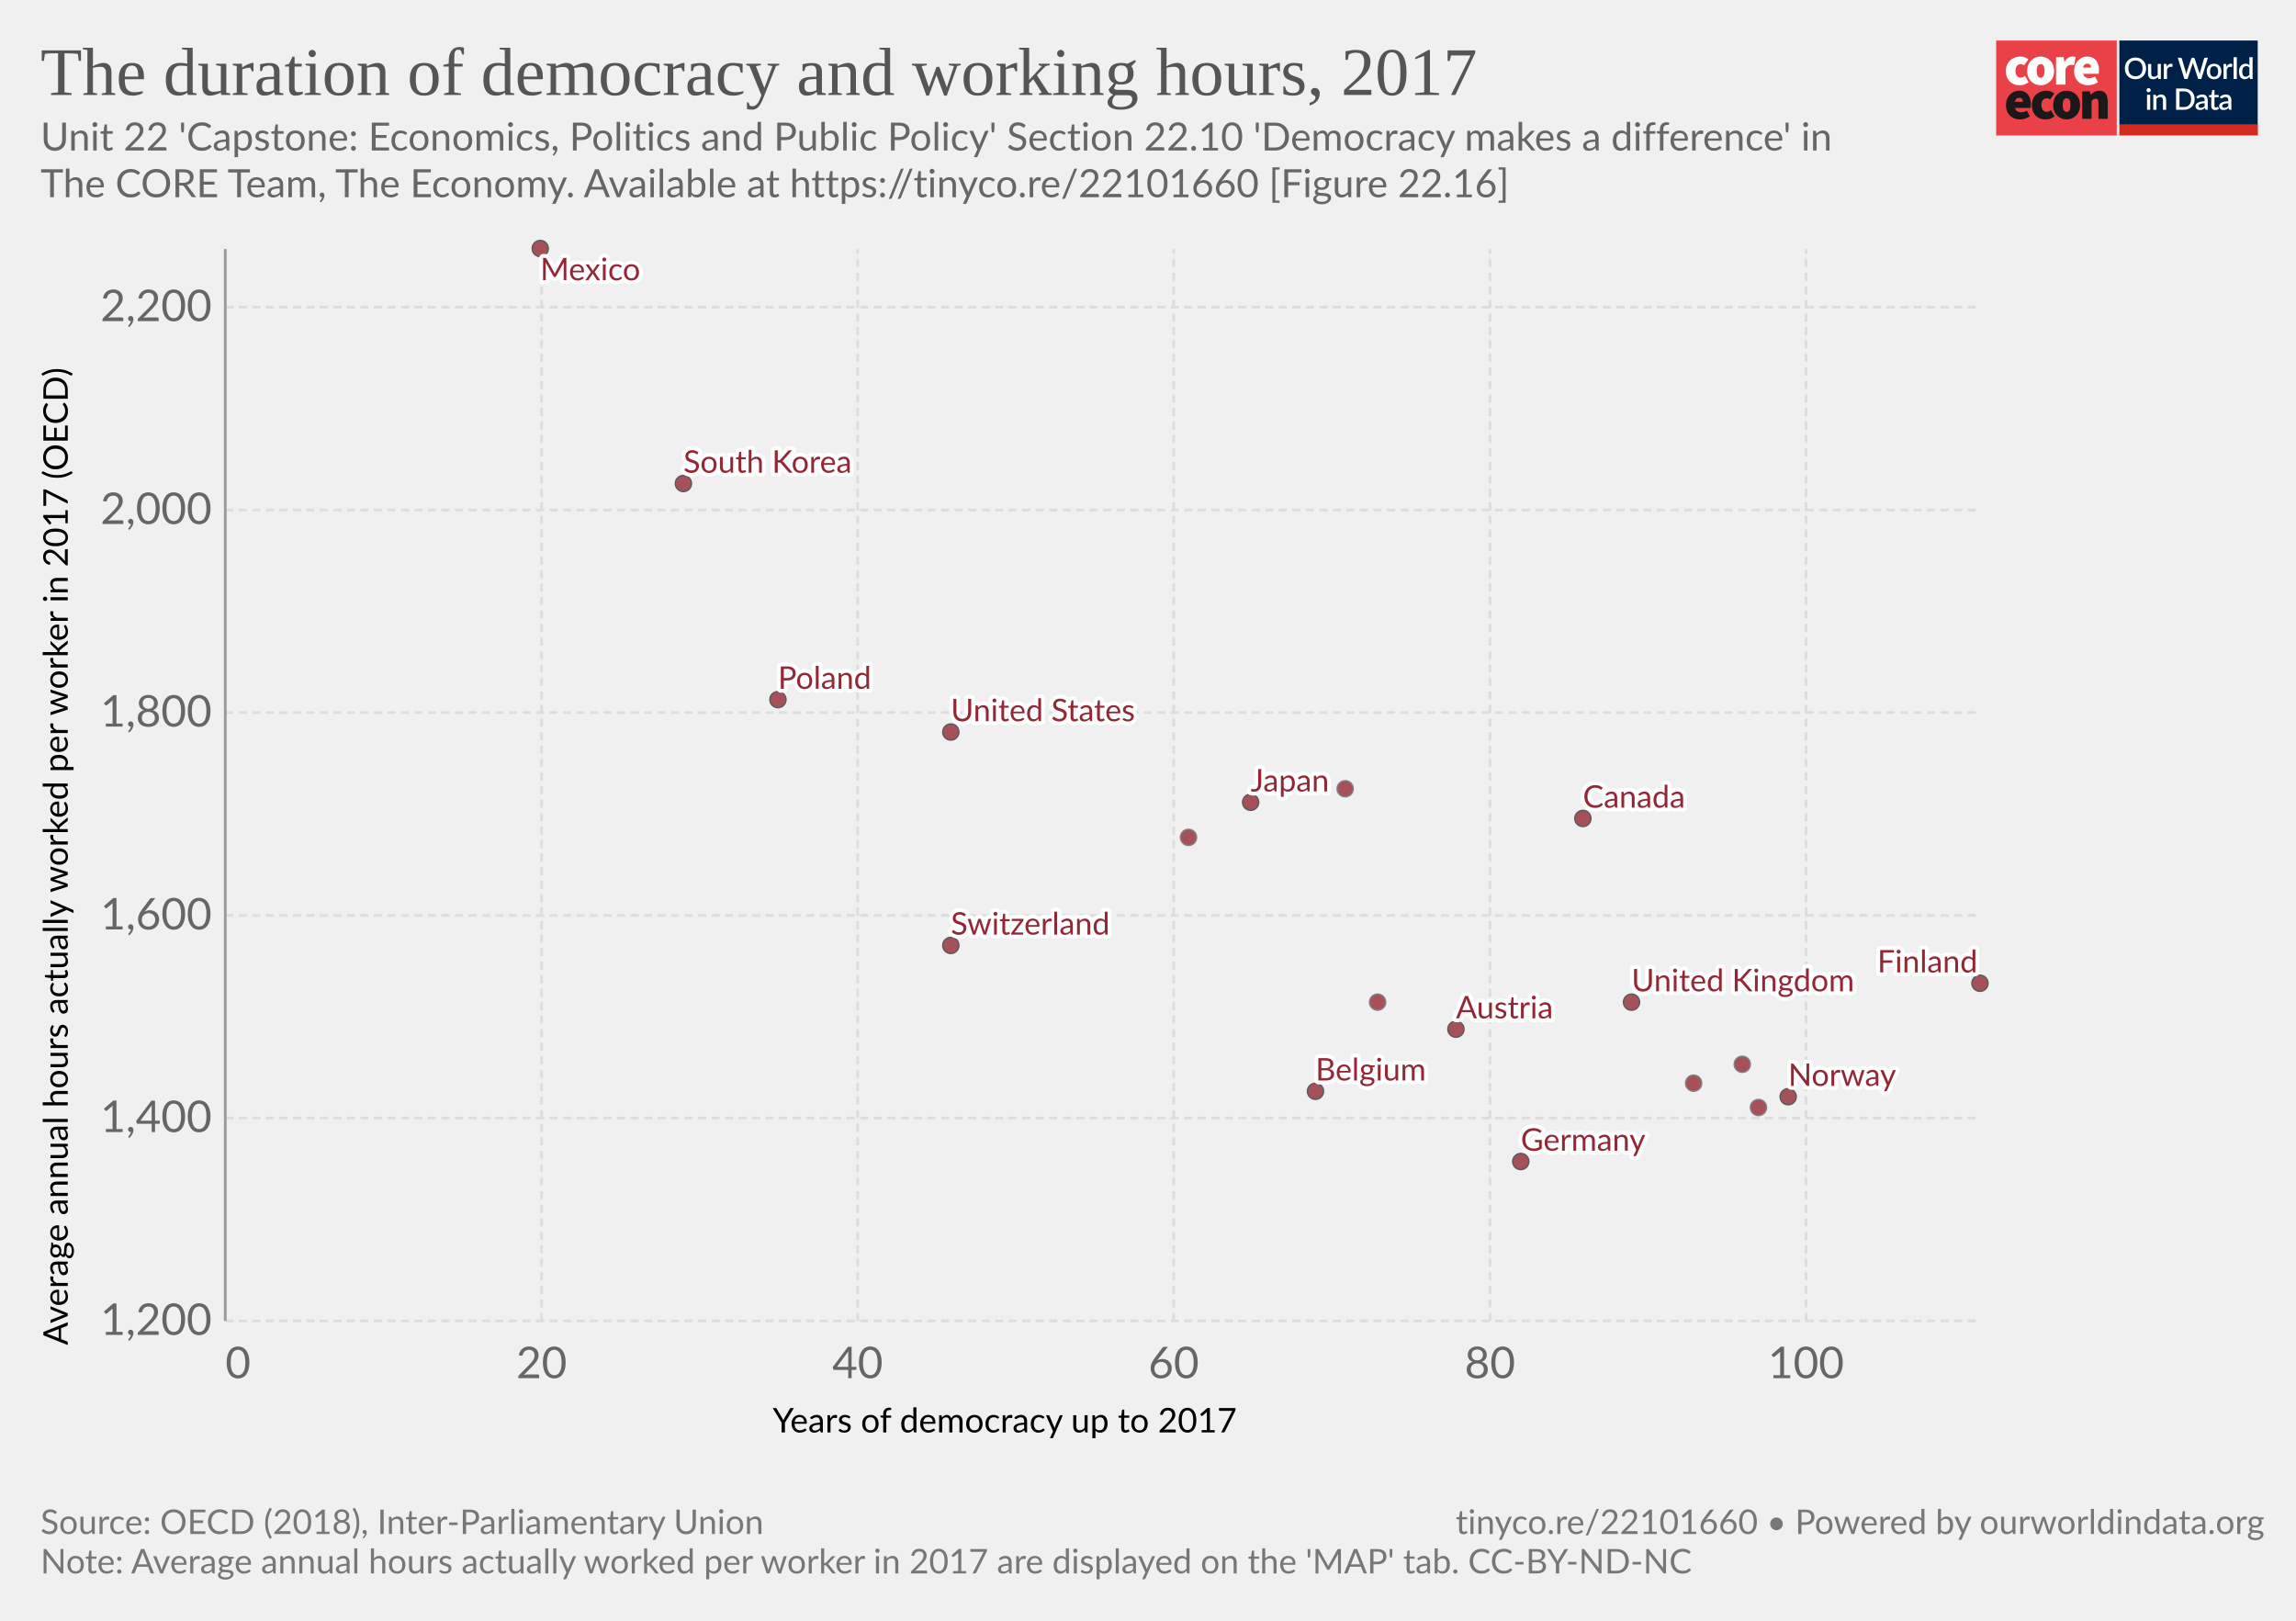
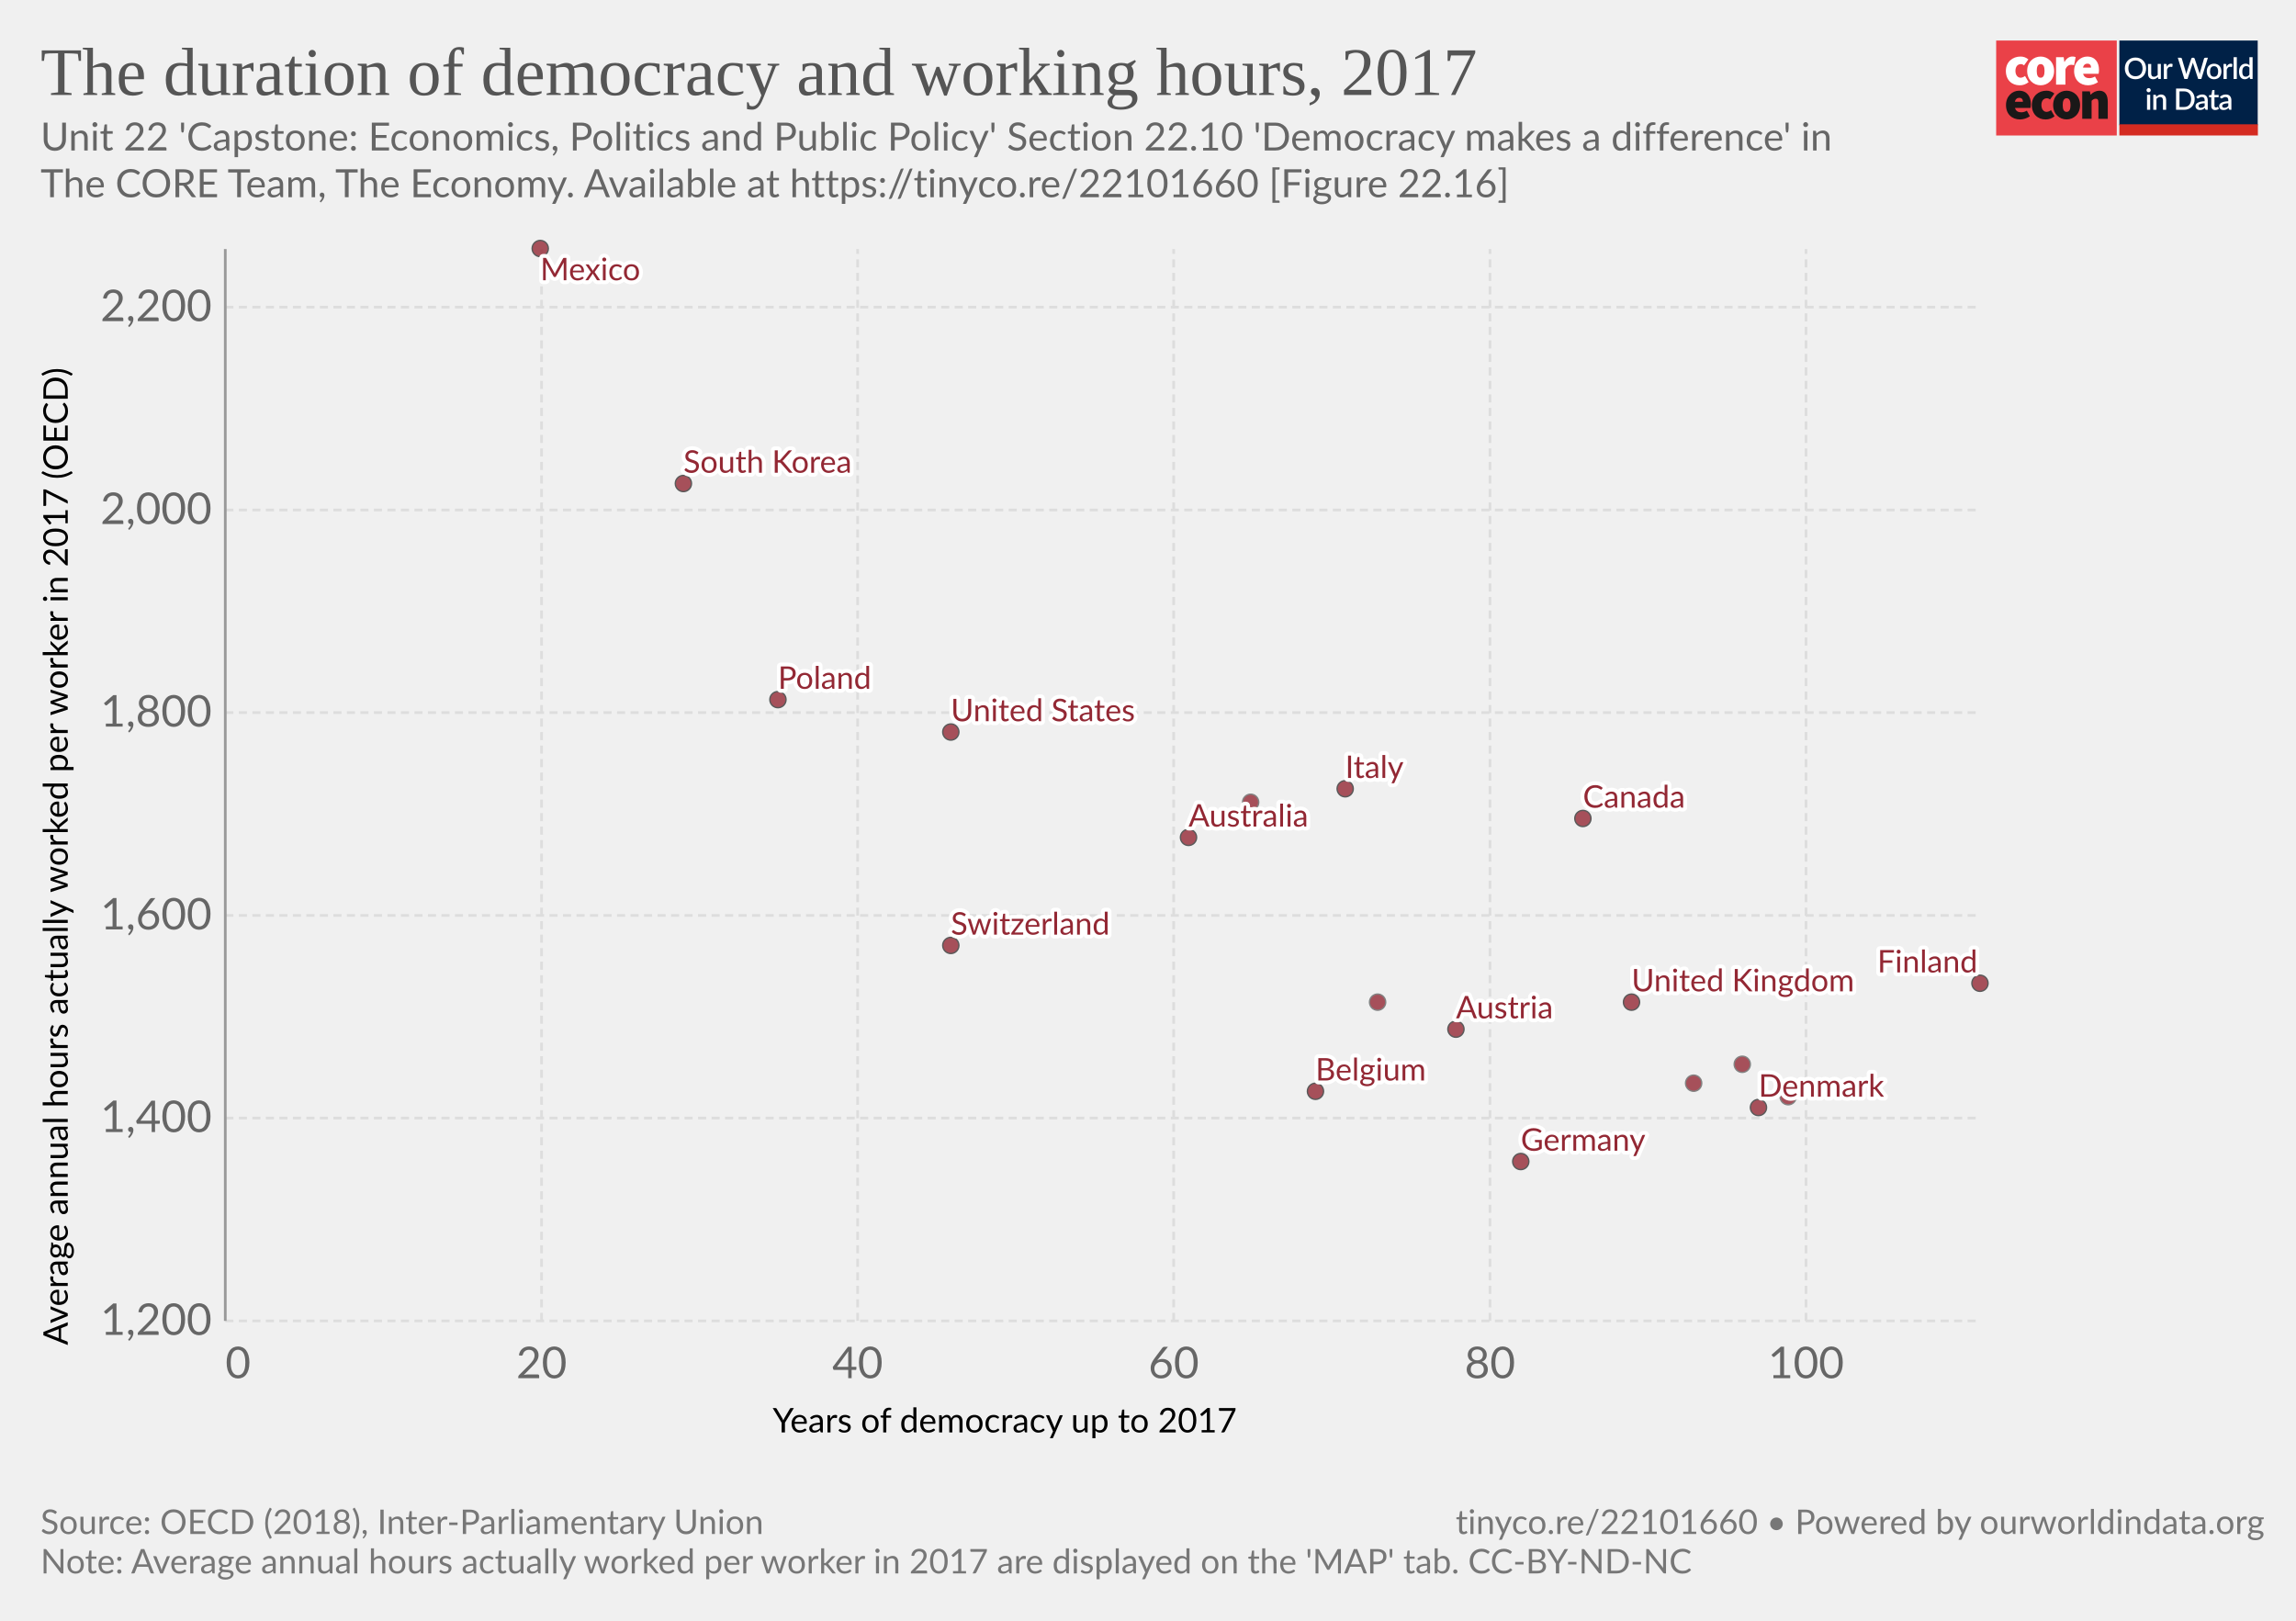
<svg xmlns="http://www.w3.org/2000/svg" version="1.1" style="font-family:Lato, 'Helvetica Neue', Helvetica, Arial, sans-serif;font-size:18px;background-color:white;text-rendering:geometricPrecision;-webkit-font-smoothing:antialiased" width="850" height="600" viewBox="0 0 850 600">
  <g class="HeaderView">
    <g transform="translate(739, 15) scale(0.95)">
      <svg className="coreLogo" width="102" height="37" viewBox="0 0 102 37" fill="none">
        <path d="M47 0H0v37h47V0z" fill="#EA4148" />
        <path d="M3.78 11.85c0-3.55 2.67-5.6 5.68-5.6a4.63 4.63 0 013.09 1.1l-1.7 2.36c-.31-.32-.74-.5-1.18-.52-1.36 0-2.16 1.03-2.16 2.66 0 1.62.89 2.65 2.03 2.65a2.93 2.93 0 001.7-.69l1.4 2.4a5.29 5.29 0 01-3.52 1.24c-3 0-5.34-2.05-5.34-5.6z" fill="#fff" />
        <path d="M18.85 11.85c0-1.63-.42-2.66-1.52-2.66s-1.52 1.03-1.52 2.66c0 1.62.42 2.65 1.52 2.65s1.52-1.03 1.52-2.65zm-6.77 0c0-3.55 2.54-5.6 5.25-5.6 2.7 0 5.25 2.05 5.25 5.6s-2.54 5.6-5.25 5.6-5.25-2.05-5.25-5.6M23.34 6.5h2.97l.25 1.84h.09c.78-1.46 1.97-2.1 3-2.1.45-.02.9.05 1.32.22l-.6 3.16c-.38-.1-.78-.16-1.18-.17-.76 0-1.7.47-2.2 1.8v5.94h-3.65V6.5zM36.98 10.56c0-.81-.34-1.54-1.44-1.54-.8 0-1.49.47-1.7 1.54h3.14zm-6.6 1.29c0-3.47 2.49-5.6 5.07-5.6 3.13 0 4.62 2.3 4.62 5.17 0 .52-.05 1.03-.15 1.54h-6.04c.34 1.28 1.27 1.71 2.46 1.71a4.3 4.3 0 002.16-.64l1.18 2.18a7.08 7.08 0 01-3.85 1.24c-3.09 0-5.46-2.05-5.46-5.6" fill="#fff" />
        <path d="M10.43 23.87c0-.81-.34-1.54-1.44-1.54-.8 0-1.48.47-1.69 1.54h3.13zm-6.6 1.28c0-3.46 2.5-5.6 5.08-5.6 3.13 0 4.61 2.3 4.61 5.18 0 .51-.05 1.03-.15 1.54H7.34c.34 1.28 1.27 1.7 2.46 1.7.76-.01 1.5-.23 2.16-.63l1.18 2.18a7.08 7.08 0 01-3.85 1.24c-3.1 0-5.46-2.06-5.46-5.6M13.9 25.15c0-3.55 2.67-5.6 5.68-5.6a4.63 4.63 0 013.09 1.11l-1.7 2.35c-.32-.31-.74-.5-1.18-.51-1.36 0-2.16 1.03-2.16 2.65 0 1.63.89 2.66 2.03 2.66a2.93 2.93 0 001.7-.69l1.39 2.4a5.29 5.29 0 01-3.51 1.24c-3 0-5.34-2.06-5.34-5.6" fill="#1A1818" />
        <path d="M28.97 25.15c0-1.62-.42-2.65-1.52-2.65s-1.52 1.03-1.52 2.65c0 1.63.42 2.66 1.52 2.66s1.52-1.03 1.52-2.66zm-6.77 0c0-3.55 2.54-5.6 5.25-5.6 2.7 0 5.25 2.05 5.25 5.6s-2.54 5.6-5.25 5.6-5.25-2.04-5.25-5.6M33.54 19.8h2.97l.25 1.29h.09a4.76 4.76 0 013.34-1.54c2.33 0 3.3 1.71 3.3 4.36v6.6h-3.64v-6.13c0-1.37-.34-1.7-1.06-1.7-.67 0-1.05.3-1.6.8v7.02h-3.65V19.8z" fill="#1A1818" />
        <path fill="#fff" d="M48 0h54v37H48z" />
        <path d="M48 0h53.93v33H48V0z" fill="#002147" />
        <path d="M58.42 10.86c0 .61-.1 1.18-.3 1.7a3.83 3.83 0 01-2.15 2.21c-.5.21-1.07.32-1.7.32-.6 0-1.17-.1-1.68-.32a3.9 3.9 0 01-2.15-2.21c-.2-.52-.3-1.09-.3-1.7 0-.61.1-1.18.3-1.7a3.93 3.93 0 012.15-2.22 4.38 4.38 0 011.69-.31c.62 0 1.18.1 1.69.31a3.79 3.79 0 012.15 2.22c.2.52.3 1.09.3 1.7zm-1.38 0c0-.48-.06-.9-.2-1.28A2.38 2.38 0 0055.43 8a2.97 2.97 0 00-1.14-.21c-.42 0-.8.07-1.15.21-.34.14-.63.35-.87.61-.24.27-.43.59-.56.97-.13.38-.2.8-.2 1.28s.07.9.2 1.29a2.46 2.46 0 001.43 1.57c.35.14.73.2 1.15.2.42 0 .8-.06 1.15-.2a2.4 2.4 0 001.42-1.57c.13-.38.2-.81.2-1.29zm7.14-1.72V15h-.74c-.17 0-.27-.08-.32-.24l-.1-.54a3.42 3.42 0 01-.81.63 2.3 2.3 0 01-1.06.24c-.32 0-.6-.05-.85-.16a1.72 1.72 0 01-1-1.15 3.1 3.1 0 01-.12-.91V9.14h1.24v3.73c0 .4.09.7.27.92.18.22.46.32.83.32.27 0 .53-.06.76-.18.24-.13.46-.3.67-.52V9.13h1.23zm2.33 1.08c.18-.37.4-.66.66-.87.27-.22.58-.32.94-.32a1.34 1.34 0 01.66.17l-.09.93c-.01.06-.04.11-.07.14a.2.2 0 01-.13.03c-.06 0-.14 0-.25-.03a1.62 1.62 0 00-.8.04c-.13.05-.25.13-.35.22-.1.1-.2.21-.28.35-.08.14-.15.3-.22.47V15h-1.24V9.13h.72c.13 0 .22.03.27.08.05.05.08.13.1.25l.08.76zm16-3.5L79.94 15h-1.21l-1.95-5.95a4.7 4.7 0 01-.12-.46 3.32 3.32 0 01-.13.46L74.57 15h-1.22l-2.57-8.28h1.13c.11 0 .2.03.28.09.08.05.14.12.16.22l1.56 5.3a6.11 6.11 0 01.16.8 10 10 0 01.2-.8l1.78-5.3a.48.48 0 01.16-.21c.08-.07.17-.1.28-.1h.4c.11 0 .21.03.28.1.08.05.13.12.17.21l1.77 5.3.1.37.1.4a59.35 59.35 0 00.16-.76L81 7.03a.4.4 0 01.16-.22c.08-.06.18-.09.3-.09h1.04zm2.41 2.32c.44 0 .83.07 1.18.22a2.49 2.49 0 011.47 1.55c.13.37.2.79.2 1.25 0 .47-.07.88-.2 1.26-.14.37-.33.69-.58.95-.24.26-.54.46-.9.6-.34.15-.73.22-1.17.22-.43 0-.83-.07-1.18-.22a2.55 2.55 0 01-1.47-1.55c-.14-.38-.2-.8-.2-1.26 0-.46.06-.88.2-1.25a2.55 2.55 0 011.47-1.55c.35-.15.75-.22 1.18-.22zm0 5.08c.53 0 .92-.18 1.18-.53.26-.36.4-.86.4-1.52s-.14-1.17-.4-1.53c-.26-.36-.65-.54-1.18-.54-.53 0-.93.18-1.2.54-.25.36-.38.87-.38 1.53s.13 1.16.39 1.52c.26.35.66.53 1.2.53zm4.86-3.9c.18-.37.4-.66.67-.87.26-.22.57-.32.93-.32a1.34 1.34 0 01.66.17l-.09.93c-.01.06-.04.11-.07.14a.2.2 0 01-.13.03c-.06 0-.14 0-.25-.03a1.62 1.62 0 00-.8.04c-.13.05-.24.13-.35.22-.1.1-.2.21-.28.35-.08.14-.15.3-.22.47V15H88.6V9.13h.72c.13 0 .22.03.27.08.05.05.08.13.1.25l.08.76zm4-3.73V15h-1.25V6.49h1.24zm4.91 4.09a1.45 1.45 0 00-1.24-.6c-.48 0-.86.18-1.13.54-.27.35-.4.87-.4 1.56 0 .37.02.67.08.93.07.25.15.46.27.62.11.16.25.28.42.35.16.08.35.11.56.11.31 0 .58-.07.8-.2.24-.14.45-.33.64-.58v-2.73zm1.24-4.09V15h-.75c-.16 0-.27-.08-.31-.24l-.11-.63c-.25.28-.53.52-.84.7-.31.17-.67.26-1.09.26a1.96 1.96 0 01-1.59-.78c-.19-.25-.34-.57-.44-.94a4.86 4.86 0 01.01-2.5c.12-.37.3-.7.51-.96a2.3 2.3 0 011.85-.88c.34 0 .63.05.88.16.24.11.45.26.64.46V6.49h1.24zm-39.9 14.65V27h-1.24v-5.86h1.24zm.2-1.78c0 .12-.02.22-.06.32a.83.83 0 01-1.34.26.8.8 0 01-.24-.58c0-.11.02-.22.06-.32a.89.89 0 01.43-.43.76.76 0 01.64 0 .81.81 0 01.45.43c.04.1.06.2.06.32zm2.16 2.55a3.67 3.67 0 01.83-.63 2.32 2.32 0 011.9-.08c.24.11.45.26.61.46.17.2.3.43.38.7.09.28.13.58.13.9V27H65v-3.73c0-.4-.1-.7-.28-.92-.18-.22-.45-.33-.83-.33-.27 0-.53.06-.77.19-.23.13-.45.3-.66.52V27h-1.23v-5.86h.74c.17 0 .28.07.33.23l.08.54zm14.96.95c0 .61-.1 1.17-.3 1.68a3.78 3.78 0 01-2.15 2.16c-.5.2-1.07.3-1.69.3H70.1v-8.28h3.12c.62 0 1.19.1 1.7.3a3.71 3.71 0 012.14 2.16c.2.5.3 1.07.3 1.68zm-1.37 0c0-.48-.07-.9-.2-1.28a2.6 2.6 0 00-.55-.96 2.35 2.35 0 00-.87-.6 2.97 2.97 0 00-1.15-.21h-1.77v6.1h1.77c.43 0 .81-.07 1.15-.2.34-.14.63-.34.87-.6.24-.27.43-.59.55-.96.13-.38.2-.81.2-1.29zm5.27 1.58a7.5 7.5 0 00-1.12.1c-.3.06-.55.13-.73.22a.97.97 0 00-.41.3.68.68 0 00-.12.4c0 .13.02.25.06.35.05.1.1.18.18.24.08.06.18.1.28.14a1.78 1.78 0 001.18-.14c.23-.12.46-.3.68-.53v-1.08zm-3.28-2.49a3.36 3.36 0 012.37-.92c.34 0 .63.05.9.16.26.11.48.26.66.46.18.2.31.44.4.72.1.27.15.57.15.9V27h-.55a.56.56 0 01-.27-.05c-.06-.04-.12-.11-.16-.23l-.12-.47-.44.36c-.15.1-.3.2-.46.26a2.77 2.77 0 01-1.75.12c-.2-.06-.38-.16-.53-.29a1.46 1.46 0 01-.48-1.18c0-.23.06-.45.18-.66.12-.22.32-.41.6-.58.27-.17.64-.31 1.1-.43a8.03 8.03 0 011.68-.19v-.39c0-.42-.1-.73-.27-.94-.18-.2-.45-.3-.8-.3-.23-.01-.43.02-.6.08a6.05 6.05 0 00-.74.39.54.54 0 01-.28.08.38.38 0 01-.22-.06.6.6 0 01-.15-.17l-.22-.4zm7.38 5.14c-.48 0-.86-.13-1.12-.4-.26-.28-.4-.67-.4-1.17v-3.41h-.64a.27.27 0 01-.18-.07c-.05-.04-.07-.11-.07-.2v-.5l.95-.14.27-1.7a.31.31 0 01.1-.15c.04-.04.1-.06.18-.06h.63v1.93h1.63v.89h-1.63v3.33c0 .2.05.37.16.48.1.11.24.17.41.17a.79.79 0 00.43-.12 4 4 0 00.12-.08.2.2 0 01.11-.04c.07 0 .13.04.17.11l.37.6c-.2.18-.42.3-.68.4a2.5 2.5 0 01-.8.13zm5.11-2.65a7.5 7.5 0 00-1.11.1 3 3 0 00-.74.22.97.97 0 00-.4.3.68.68 0 00-.13.4c0 .13.02.25.06.35.05.1.11.18.19.24s.17.1.28.14a1.78 1.78 0 001.18-.14c.23-.12.45-.3.67-.53v-1.08zm-3.28-2.49a3.36 3.36 0 012.37-.92c.34 0 .64.05.9.16.27.11.49.26.66.46.18.2.32.44.41.72.1.27.14.57.14.9V27h-.55a.56.56 0 01-.27-.05c-.06-.04-.11-.11-.15-.23l-.12-.47-.45.36c-.14.1-.3.2-.45.26a2.77 2.77 0 01-1.75.12c-.2-.06-.38-.16-.53-.29a1.46 1.46 0 01-.49-1.18c0-.23.06-.45.18-.66.12-.22.32-.41.6-.58.28-.17.65-.31 1.1-.43a8.03 8.03 0 011.68-.19v-.39c0-.42-.09-.73-.27-.94-.18-.2-.44-.3-.8-.3-.23-.01-.43.02-.59.08a6.09 6.09 0 00-.74.39.54.54 0 01-.29.08.38.38 0 01-.22-.06.6.6 0 01-.14-.17l-.23-.4z" fill="#fff" />
        <path fill="#D42B21" d="M48 32.65h54V37H48z" />
      </svg>
    </g>
    <a href="http://localhost:3030/grapher/the-duration-of-democracy-and-working-hours-2017" style="font-family:&quot;Playfair Display&quot;, Georgia, &quot;Times New Roman&quot;, serif" target="_blank" rel="noopener">
      <text font-size="25.20" x="15.0" y="35.2" fill="#555">
        <tspan x="15" y="35.16">The duration of democracy and working hours, 2017</tspan>
      </text>
    </a>
    <text font-size="14.40" x="15.0" y="55.7" fill="#666">
      <tspan x="15" y="55.72">Unit 22 'Capstone: Economics, Politics and Public Policy' Section 22.10 'Democracy makes a difference' in</tspan>
      <tspan x="15" y="73">The CORE Team, The Economy. Available at https://tinyco.re/22101660 [Figure 22.16]</tspan>
    </text>
  </g>
  <g class="ScatterPlot">
    <g class="DualAxisView">
      <g class="HorizontalAxis">
        <text font-size="12.60" x="286.1" y="530.3">
          <tspan x="286.052" y="530.28">Years of democracy up to 2017</tspan>
        </text>
        <text x="83.424" y="510.2" fill="#666" text-anchor="start" font-size="16.2">0</text>
        <text x="200.5" y="510.2" fill="#666" text-anchor="middle" font-size="16.2">20</text>
        <text x="317.5" y="510.2" fill="#666" text-anchor="middle" font-size="16.2">40</text>
        <text x="434.5" y="510.2" fill="#666" text-anchor="middle" font-size="16.2">60</text>
        <text x="551.6" y="510.2" fill="#666" text-anchor="middle" font-size="16.2">80</text>
        <text x="668.6" y="510.2" fill="#666" text-anchor="middle" font-size="16.2">100</text>
      </g>
      <g class="VerticalAxis">
        <text font-size="12.60" x="-498.0" y="25.1" transform="rotate(-90)">
          <tspan x="-497.972" y="25.08">Average annual hours actually worked per worker in 2017 (OECD)</tspan>
        </text>
        <text x="78.42" y="489" dy=".32em" text-anchor="end" fill="#666" font-size="16.2">1,200</text>
        <text x="78.42" y="413.9" dy=".32em" text-anchor="end" fill="#666" font-size="16.2">1,400</text>
        <text x="78.42" y="338.9" dy=".32em" text-anchor="end" fill="#666" font-size="16.2">1,600</text>
        <text x="78.42" y="263.8" dy=".32em" text-anchor="end" fill="#666" font-size="16.2">1,800</text>
        <text x="78.42" y="188.8" dy=".32em" text-anchor="end" fill="#666" font-size="16.2">2,000</text>
        <text x="78.42" y="113.7" dy=".32em" text-anchor="end" fill="#666" font-size="16.2">2,200</text>
      </g>
      <g class="AxisGridLines horizontalLines">
        <line x1="83.42" y1="489" x2="733.00" y2="489" stroke="#ddd" stroke-dasharray="3,2" />
        <line x1="83.42" y1="413.9" x2="733.00" y2="413.9" stroke="#ddd" stroke-dasharray="3,2" />
        <line x1="83.42" y1="338.9" x2="733.00" y2="338.9" stroke="#ddd" stroke-dasharray="3,2" />
        <line x1="83.42" y1="263.8" x2="733.00" y2="263.8" stroke="#ddd" stroke-dasharray="3,2" />
        <line x1="83.42" y1="188.8" x2="733.00" y2="188.8" stroke="#ddd" stroke-dasharray="3,2" />
        <line x1="83.42" y1="113.7" x2="733.00" y2="113.7" stroke="#ddd" stroke-dasharray="3,2" />
      </g>
      <g class="AxisGridLines verticalLines">
        <line x1="83.4" y1="489.00" x2="83.4" y2="92.20" stroke="#999" />
        <line x1="200.5" y1="489.00" x2="200.5" y2="92.20" stroke="#ddd" stroke-dasharray="3,2" />
        <line x1="317.5" y1="489.00" x2="317.5" y2="92.20" stroke="#ddd" stroke-dasharray="3,2" />
        <line x1="434.5" y1="489.00" x2="434.5" y2="92.20" stroke="#ddd" stroke-dasharray="3,2" />
        <line x1="551.6" y1="489.00" x2="551.6" y2="92.20" stroke="#ddd" stroke-dasharray="3,2" />
        <line x1="668.6" y1="489.00" x2="668.6" y2="92.20" stroke="#ddd" stroke-dasharray="3,2" />
      </g>
    </g>
    <g class="PointsWithLabels clickable" clip-path="url(#scatterBounds-1)">
      <rect x="83.424" y="92.2" width="649.576" height="396.8" fill="rgba(255,255,255,0)" />
      <defs>
        <clipPath id="scatterBounds-1">
          <rect x="73.424" y="82.2" width="669.576" height="416.8" />
        </clipPath>
      </defs>
-       <g class="key-Japan">
-         <circle cx="463.00" cy="297.00" r="3.00" fill="#932834" opacity="0.8" stroke="#333" stroke-width="0.5" />
+       <g class="key-United-States">
+         <circle cx="352.00" cy="271.00" r="3.00" fill="#932834" opacity="0.8" stroke="#333" stroke-width="0.5" />
      </g>
-       <g class="key-Australia">
-         <circle cx="440.00" cy="310.00" r="3.00" fill="#932834" opacity="0.8" stroke="#666" stroke-width="0.5" />
+       <g class="key-Denmark">
+         <circle cx="651.00" cy="410.00" r="3.00" fill="#932834" opacity="0.8" stroke="#333" stroke-width="0.5" />
+       </g>
+       <g class="key-Finland">
+         <circle cx="733.00" cy="364.00" r="3.00" fill="#932834" opacity="0.8" stroke="#333" stroke-width="0.5" />
+       </g>
+       <g class="key-South-Korea">
+         <circle cx="253.00" cy="179.00" r="3.00" fill="#932834" opacity="0.8" stroke="#333" stroke-width="0.5" />
+       </g>
+       <g class="key-Mexico">
+         <circle cx="200.00" cy="92.00" r="3.00" fill="#932834" opacity="0.8" stroke="#333" stroke-width="0.5" />
+       </g>
+       <g class="key-Norway">
+         <circle cx="662.00" cy="406.00" r="3.00" fill="#932834" opacity="0.8" stroke="#666" stroke-width="0.5" />
+       </g>
+       <g class="key-Canada">
+         <circle cx="586.00" cy="303.00" r="3.00" fill="#932834" opacity="0.8" stroke="#333" stroke-width="0.5" />
      </g>
      <g class="key-Austria">
        <circle cx="539.00" cy="381.00" r="3.00" fill="#932834" opacity="0.8" stroke="#333" stroke-width="0.5" />
      </g>
-       <g class="key-Canada">
-         <circle cx="586.00" cy="303.00" r="3.00" fill="#932834" opacity="0.8" stroke="#333" stroke-width="0.5" />
+       <g class="key-Australia">
+         <circle cx="440.00" cy="310.00" r="3.00" fill="#932834" opacity="0.8" stroke="#333" stroke-width="0.5" />
      </g>
-       <g class="key-Norway">
-         <circle cx="662.00" cy="406.00" r="3.00" fill="#932834" opacity="0.8" stroke="#333" stroke-width="0.5" />
+       <g class="key-Japan">
+         <circle cx="463.00" cy="297.00" r="3.00" fill="#932834" opacity="0.8" stroke="#666" stroke-width="0.5" />
      </g>
-       <g class="key-Mexico">
-         <circle cx="200.00" cy="92.00" r="3.00" fill="#932834" opacity="0.8" stroke="#333" stroke-width="0.5" />
-       </g>
-       <g class="key-South-Korea">
-         <circle cx="253.00" cy="179.00" r="3.00" fill="#932834" opacity="0.8" stroke="#333" stroke-width="0.5" />
-       </g>
-       <g class="key-Finland">
-         <circle cx="733.00" cy="364.00" r="3.00" fill="#932834" opacity="0.8" stroke="#333" stroke-width="0.5" />
-       </g>
-       <g class="key-Denmark">
-         <circle cx="651.00" cy="410.00" r="3.00" fill="#932834" opacity="0.8" stroke="#666" stroke-width="0.5" />
-       </g>
-       <g class="key-United-States">
-         <circle cx="352.00" cy="271.00" r="3.00" fill="#932834" opacity="0.8" stroke="#333" stroke-width="0.5" />
+       <g class="key-United-Kingdom">
+         <circle cx="604.00" cy="371.00" r="3.00" fill="#932834" opacity="0.8" stroke="#333" stroke-width="0.5" />
      </g>
      <g class="key-Poland">
        <circle cx="288.00" cy="259.00" r="3.00" fill="#932834" opacity="0.8" stroke="#333" stroke-width="0.5" />
      </g>
      <g class="key-Sweden">
        <circle cx="645.00" cy="394.00" r="3.00" fill="#932834" opacity="0.8" stroke="#666" stroke-width="0.5" />
      </g>
      <g class="key-Italy">
-         <circle cx="498.00" cy="292.00" r="3.00" fill="#932834" opacity="0.8" stroke="#666" stroke-width="0.5" />
+         <circle cx="498.00" cy="292.00" r="3.00" fill="#932834" opacity="0.8" stroke="#333" stroke-width="0.5" />
      </g>
      <g class="key-Switzerland">
        <circle cx="352.00" cy="350.00" r="3.00" fill="#932834" opacity="0.8" stroke="#333" stroke-width="0.5" />
      </g>
      <g class="key-Germany">
        <circle cx="563.00" cy="430.00" r="3.00" fill="#932834" opacity="0.8" stroke="#333" stroke-width="0.5" />
      </g>
      <g class="key-Netherlands">
        <circle cx="627.00" cy="401.00" r="3.00" fill="#932834" opacity="0.8" stroke="#666" stroke-width="0.5" />
      </g>
      <g class="key-Belgium">
        <circle cx="487.00" cy="404.00" r="3.00" fill="#932834" opacity="0.8" stroke="#333" stroke-width="0.5" />
      </g>
      <g class="key-France">
        <circle cx="510.00" cy="371.00" r="3.00" fill="#932834" opacity="0.8" stroke="#666" stroke-width="0.5" />
      </g>
-       <g class="key-United-Kingdom">
-         <circle cx="604.00" cy="371.00" r="3.00" fill="#932834" opacity="0.8" stroke="#333" stroke-width="0.5" />
-       </g>
      <g class="backgroundLabels" fill="#333">
-         <text x="463.00" y="293.00" font-size="11.55" font-weight="400" fill="#932834" style="fill:#fff;stroke:#fff;stroke-linecap:round;stroke-linejoin:round;stroke-width:.25em">Japan</text>
-         <text x="463.00" y="293.00" font-size="11.55" font-weight="400" fill="#932834">Japan</text>
+         <text x="352.00" y="267.00" font-size="11.55" font-weight="400" fill="#932834" style="fill:#fff;stroke:#fff;stroke-linecap:round;stroke-linejoin:round;stroke-width:.25em">United States</text>
+         <text x="352.00" y="267.00" font-size="11.55" font-weight="400" fill="#932834">United States</text>
+         <text x="651.00" y="406.00" font-size="11.55" font-weight="400" fill="#932834" style="fill:#fff;stroke:#fff;stroke-linecap:round;stroke-linejoin:round;stroke-width:.25em">Denmark</text>
+         <text x="651.00" y="406.00" font-size="11.55" font-weight="400" fill="#932834">Denmark</text>
+         <text x="695.00" y="360.00" font-size="11.55" font-weight="400" fill="#932834" style="fill:#fff;stroke:#fff;stroke-linecap:round;stroke-linejoin:round;stroke-width:.25em">Finland</text>
+         <text x="695.00" y="360.00" font-size="11.55" font-weight="400" fill="#932834">Finland</text>
+         <text x="253.00" y="175.00" font-size="11.55" font-weight="400" fill="#932834" style="fill:#fff;stroke:#fff;stroke-linecap:round;stroke-linejoin:round;stroke-width:.25em">South Korea</text>
+         <text x="253.00" y="175.00" font-size="11.55" font-weight="400" fill="#932834">South Korea</text>
+         <text x="200.00" y="103.75" font-size="11.55" font-weight="400" fill="#932834" style="fill:#fff;stroke:#fff;stroke-linecap:round;stroke-linejoin:round;stroke-width:.25em">Mexico</text>
+         <text x="200.00" y="103.75" font-size="11.55" font-weight="400" fill="#932834">Mexico</text>
+         <text x="586.00" y="299.00" font-size="11.55" font-weight="400" fill="#932834" style="fill:#fff;stroke:#fff;stroke-linecap:round;stroke-linejoin:round;stroke-width:.25em">Canada</text>
+         <text x="586.00" y="299.00" font-size="11.55" font-weight="400" fill="#932834">Canada</text>
        <text x="539.00" y="377.00" font-size="11.55" font-weight="400" fill="#932834" style="fill:#fff;stroke:#fff;stroke-linecap:round;stroke-linejoin:round;stroke-width:.25em">Austria</text>
        <text x="539.00" y="377.00" font-size="11.55" font-weight="400" fill="#932834">Austria</text>
-         <text x="586.00" y="299.00" font-size="11.55" font-weight="400" fill="#932834" style="fill:#fff;stroke:#fff;stroke-linecap:round;stroke-linejoin:round;stroke-width:.25em">Canada</text>
-         <text x="586.00" y="299.00" font-size="11.55" font-weight="400" fill="#932834">Canada</text>
-         <text x="662.00" y="402.00" font-size="11.55" font-weight="400" fill="#932834" style="fill:#fff;stroke:#fff;stroke-linecap:round;stroke-linejoin:round;stroke-width:.25em">Norway</text>
-         <text x="662.00" y="402.00" font-size="11.55" font-weight="400" fill="#932834">Norway</text>
-         <text x="200.00" y="103.75" font-size="11.55" font-weight="400" fill="#932834" style="fill:#fff;stroke:#fff;stroke-linecap:round;stroke-linejoin:round;stroke-width:.25em">Mexico</text>
-         <text x="200.00" y="103.75" font-size="11.55" font-weight="400" fill="#932834">Mexico</text>
-         <text x="253.00" y="175.00" font-size="11.55" font-weight="400" fill="#932834" style="fill:#fff;stroke:#fff;stroke-linecap:round;stroke-linejoin:round;stroke-width:.25em">South Korea</text>
-         <text x="253.00" y="175.00" font-size="11.55" font-weight="400" fill="#932834">South Korea</text>
-         <text x="695.00" y="360.00" font-size="11.55" font-weight="400" fill="#932834" style="fill:#fff;stroke:#fff;stroke-linecap:round;stroke-linejoin:round;stroke-width:.25em">Finland</text>
-         <text x="695.00" y="360.00" font-size="11.55" font-weight="400" fill="#932834">Finland</text>
-         <text x="352.00" y="267.00" font-size="11.55" font-weight="400" fill="#932834" style="fill:#fff;stroke:#fff;stroke-linecap:round;stroke-linejoin:round;stroke-width:.25em">United States</text>
-         <text x="352.00" y="267.00" font-size="11.55" font-weight="400" fill="#932834">United States</text>
+         <text x="440.00" y="306.00" font-size="11.55" font-weight="400" fill="#932834" style="fill:#fff;stroke:#fff;stroke-linecap:round;stroke-linejoin:round;stroke-width:.25em">Australia</text>
+         <text x="440.00" y="306.00" font-size="11.55" font-weight="400" fill="#932834">Australia</text>
+         <text x="604.00" y="367.00" font-size="11.55" font-weight="400" fill="#932834" style="fill:#fff;stroke:#fff;stroke-linecap:round;stroke-linejoin:round;stroke-width:.25em">United Kingdom</text>
+         <text x="604.00" y="367.00" font-size="11.55" font-weight="400" fill="#932834">United Kingdom</text>
        <text x="288.00" y="255.00" font-size="11.55" font-weight="400" fill="#932834" style="fill:#fff;stroke:#fff;stroke-linecap:round;stroke-linejoin:round;stroke-width:.25em">Poland</text>
        <text x="288.00" y="255.00" font-size="11.55" font-weight="400" fill="#932834">Poland</text>
+         <text x="498.00" y="288.00" font-size="11.55" font-weight="400" fill="#932834" style="fill:#fff;stroke:#fff;stroke-linecap:round;stroke-linejoin:round;stroke-width:.25em">Italy</text>
+         <text x="498.00" y="288.00" font-size="11.55" font-weight="400" fill="#932834">Italy</text>
        <text x="352.00" y="346.00" font-size="11.55" font-weight="400" fill="#932834" style="fill:#fff;stroke:#fff;stroke-linecap:round;stroke-linejoin:round;stroke-width:.25em">Switzerland</text>
        <text x="352.00" y="346.00" font-size="11.55" font-weight="400" fill="#932834">Switzerland</text>
        <text x="563.00" y="426.00" font-size="11.55" font-weight="400" fill="#932834" style="fill:#fff;stroke:#fff;stroke-linecap:round;stroke-linejoin:round;stroke-width:.25em">Germany</text>
        <text x="563.00" y="426.00" font-size="11.55" font-weight="400" fill="#932834">Germany</text>
        <text x="487.00" y="400.00" font-size="11.55" font-weight="400" fill="#932834" style="fill:#fff;stroke:#fff;stroke-linecap:round;stroke-linejoin:round;stroke-width:.25em">Belgium</text>
        <text x="487.00" y="400.00" font-size="11.55" font-weight="400" fill="#932834">Belgium</text>
-         <text x="604.00" y="367.00" font-size="11.55" font-weight="400" fill="#932834" style="fill:#fff;stroke:#fff;stroke-linecap:round;stroke-linejoin:round;stroke-width:.25em">United Kingdom</text>
-         <text x="604.00" y="367.00" font-size="11.55" font-weight="400" fill="#932834">United Kingdom</text>
      </g>
    </g>
    <g class="ScatterColorLegend clickable" style="cursor:pointer" />
  </g>
  <g class="SourcesFooter" style="fill:#777">
    <g style="fill:#777">
      <text font-size="12.60" x="15.0" y="567.9">
        <tspan x="15" y="567.88">Source: OECD (2018), Inter-Parliamentary Union</tspan>
      </text>
    </g>
    <text font-size="12.60" x="15.0" y="582.5">
      <tspan x="15" y="582.48">Note: Average annual hours actually worked per worker in 2017 are displayed on the 'MAP' tab. CC-BY-ND-NC</tspan>
    </text>
    <text font-size="12.60" x="538.9" y="567.9">
      <tspan x="538.9" y="567.88">
        <a target="_blank" style="fill: #777;" href="https://tinyco.re/22101660">tinyco.re/22101660</a> • <a href="https://ourworldindata.org" target="_blank">Powered by ourworldindata.org</a>
      </tspan>
    </text>
  </g>
</svg>
